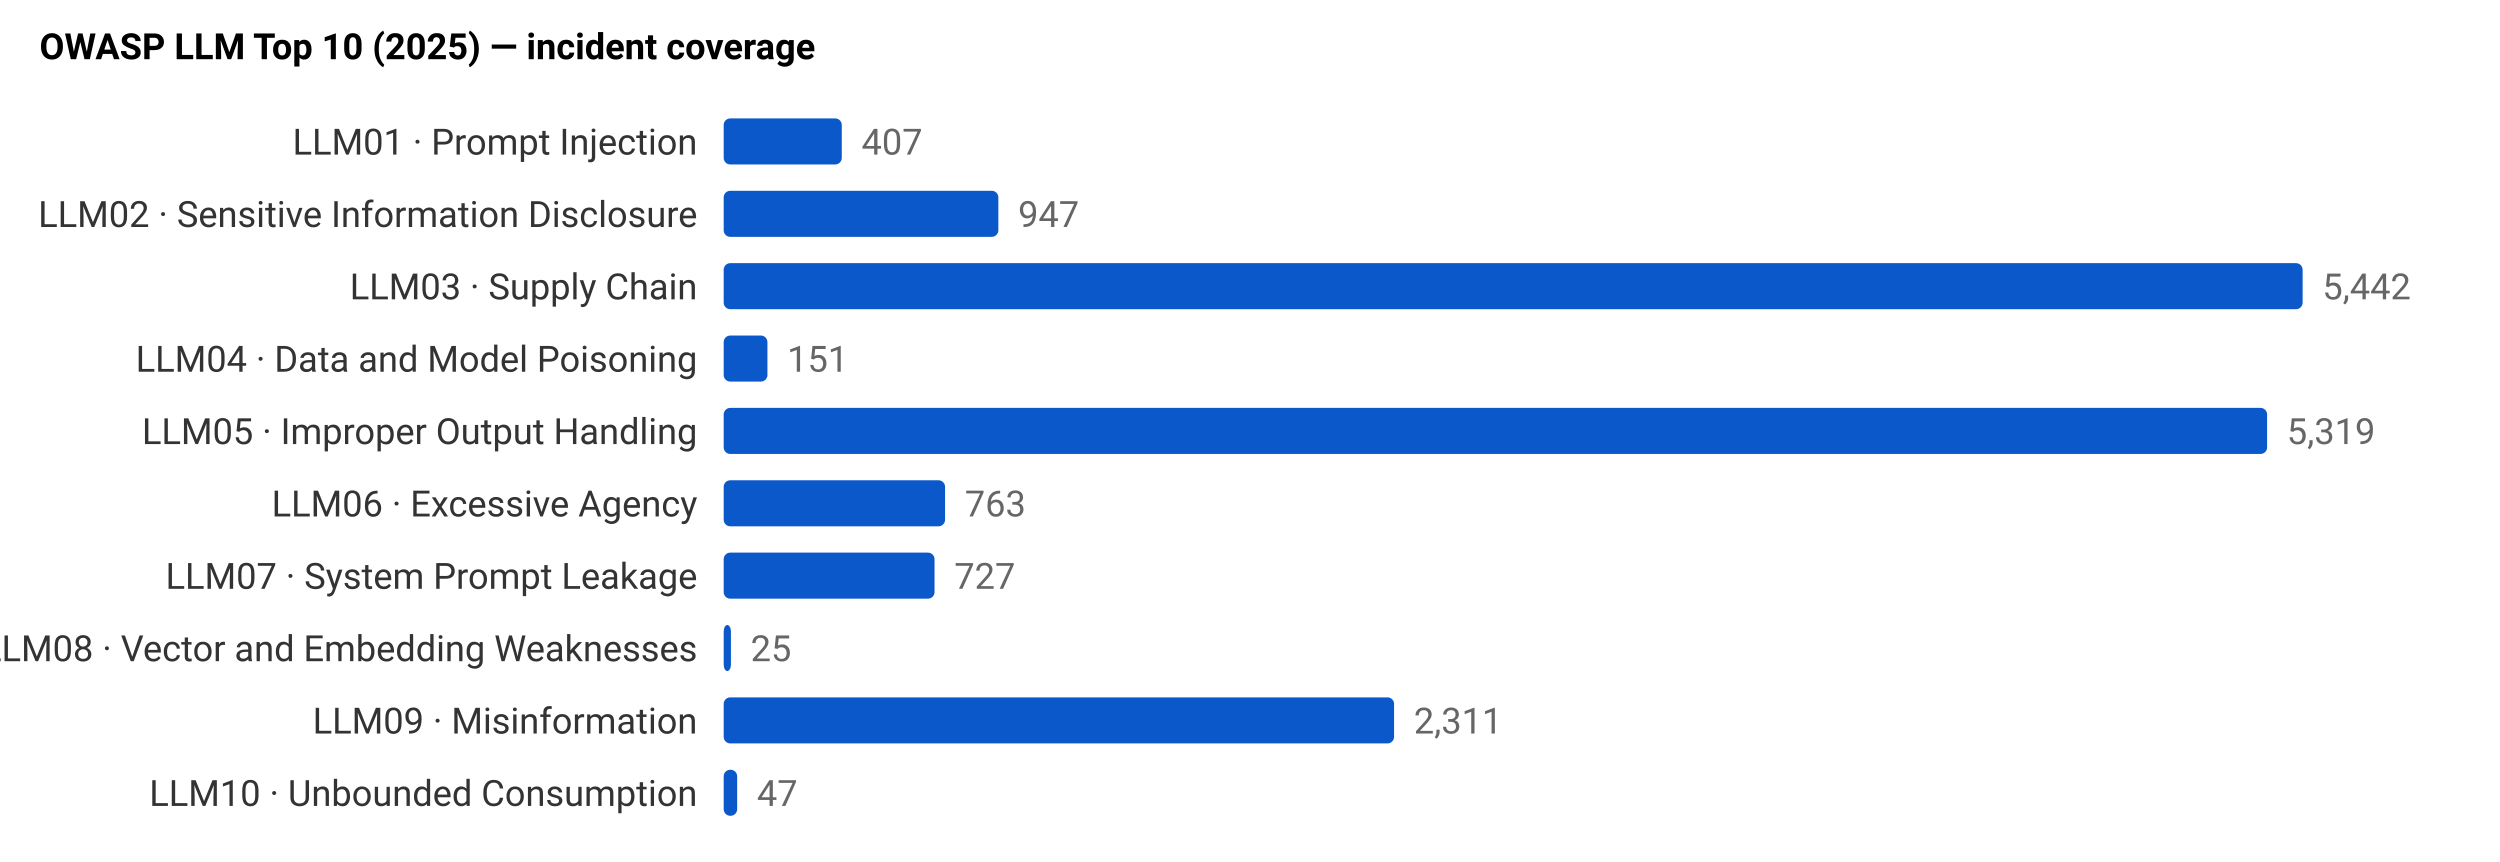
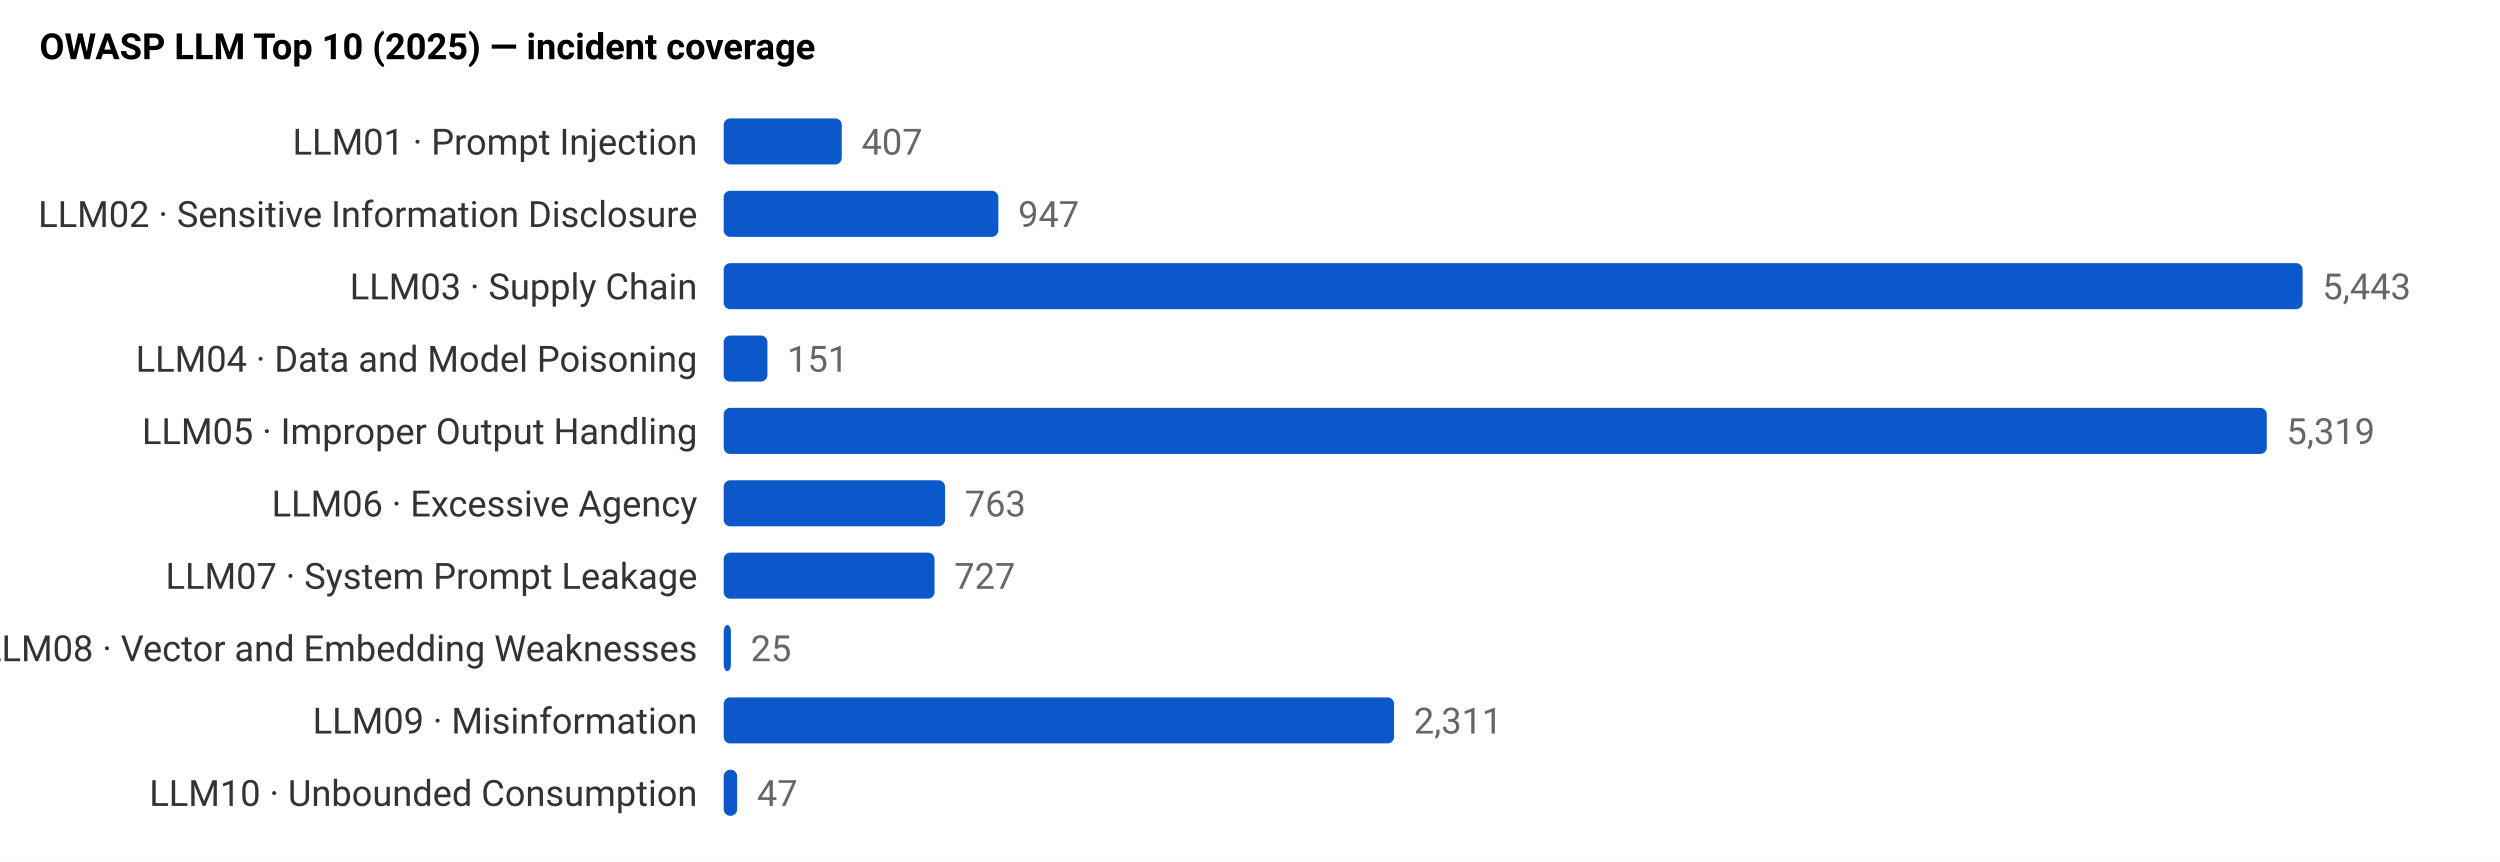
<svg xmlns="http://www.w3.org/2000/svg" viewBox="0 0 760 262" role="img" aria-label="OWASP LLM Top 10 (2025) — incident coverage" font-family="system-ui,-apple-system,Segoe UI,Roboto,sans-serif" font-size="11">
  <rect x="0" y="0" width="100%" height="100%" fill="white" />
  <text x="12" y="18" font-weight="600">OWASP LLM Top 10 (2025) — incident coverage</text>
  <text x="212" y="47" text-anchor="end" fill="#333">LLM01 · Prompt Injection</text>
  <rect x="220" y="36" width="35.9" height="14" fill="#0a58ca" rx="2" />
  <text x="261.9" y="47" fill="#666">407</text>
  <text x="212" y="69" text-anchor="end" fill="#333">LLM02 · Sensitive Information Disclosure</text>
  <rect x="220" y="58" width="83.5" height="14" fill="#0a58ca" rx="2" />
  <text x="309.5" y="69" fill="#666">947</text>
  <text x="212" y="91" text-anchor="end" fill="#333">LLM03 · Supply Chain</text>
  <rect x="220" y="80" width="480.0" height="14" fill="#0a58ca" rx="2" />
-   <text x="706.0" y="91" fill="#666">5,442</text>
+   <text x="706.0" y="91" fill="#666">5,443</text>
  <text x="212" y="113" text-anchor="end" fill="#333">LLM04 · Data and Model Poisoning</text>
  <rect x="220" y="102" width="13.3" height="14" fill="#0a58ca" rx="2" />
  <text x="239.3" y="113" fill="#666">151</text>
  <text x="212" y="135" text-anchor="end" fill="#333">LLM05 · Improper Output Handling</text>
-   <rect x="220" y="124" width="469.2" height="14" fill="#0a58ca" rx="2" />
-   <text x="695.2" y="135" fill="#666">5,319</text>
+   <rect x="220" y="124" width="469.1" height="14" fill="#0a58ca" rx="2" />
+   <text x="695.1" y="135" fill="#666">5,319</text>
  <text x="212" y="157" text-anchor="end" fill="#333">LLM06 · Excessive Agency</text>
  <rect x="220" y="146" width="67.3" height="14" fill="#0a58ca" rx="2" />
  <text x="293.3" y="157" fill="#666">763</text>
  <text x="212" y="179" text-anchor="end" fill="#333">LLM07 · System Prompt Leakage</text>
  <rect x="220" y="168" width="64.1" height="14" fill="#0a58ca" rx="2" />
  <text x="290.1" y="179" fill="#666">727</text>
  <text x="212" y="201" text-anchor="end" fill="#333">LLM08 · Vector and Embedding Weaknesses</text>
  <rect x="220" y="190" width="2.2" height="14" fill="#0a58ca" rx="2" />
  <text x="228.2" y="201" fill="#666">25</text>
  <text x="212" y="223" text-anchor="end" fill="#333">LLM09 · Misinformation</text>
  <rect x="220" y="212" width="203.8" height="14" fill="#0a58ca" rx="2" />
  <text x="429.8" y="223" fill="#666">2,311</text>
  <text x="212" y="245" text-anchor="end" fill="#333">LLM10 · Unbounded Consumption</text>
  <rect x="220" y="234" width="4.1" height="14" fill="#0a58ca" rx="2" />
  <text x="230.1" y="245" fill="#666">47</text>
</svg>
